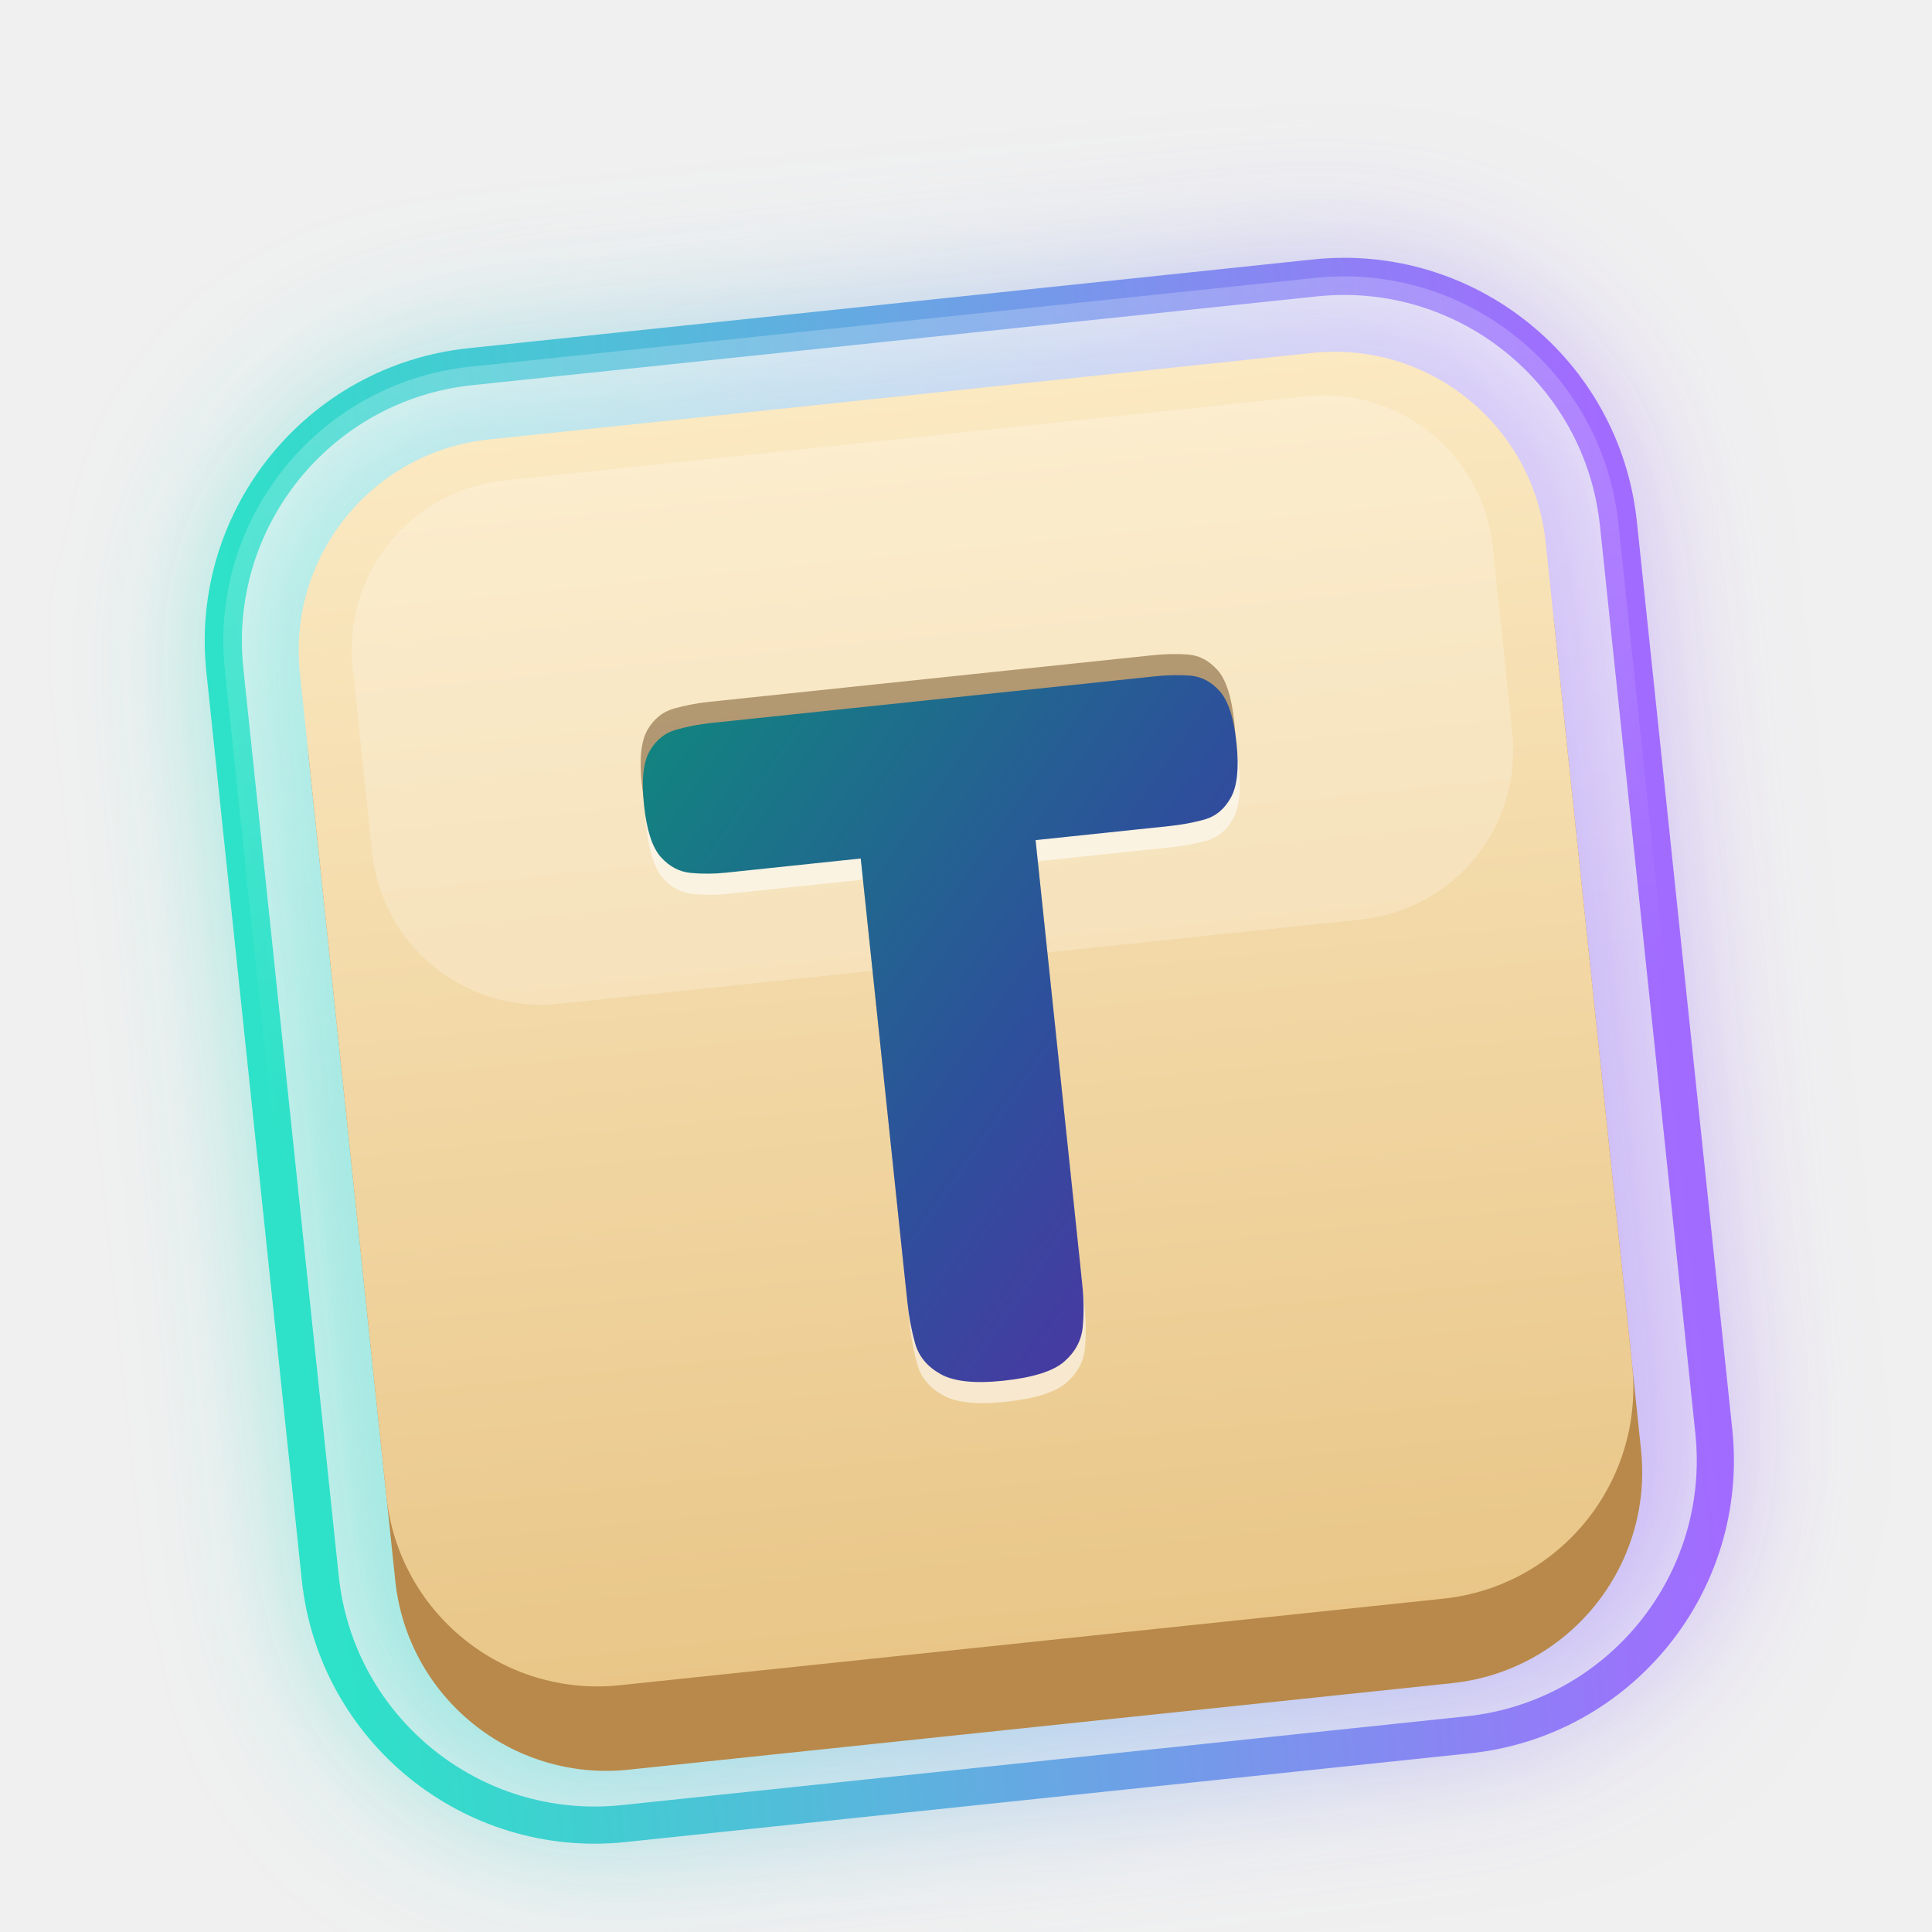
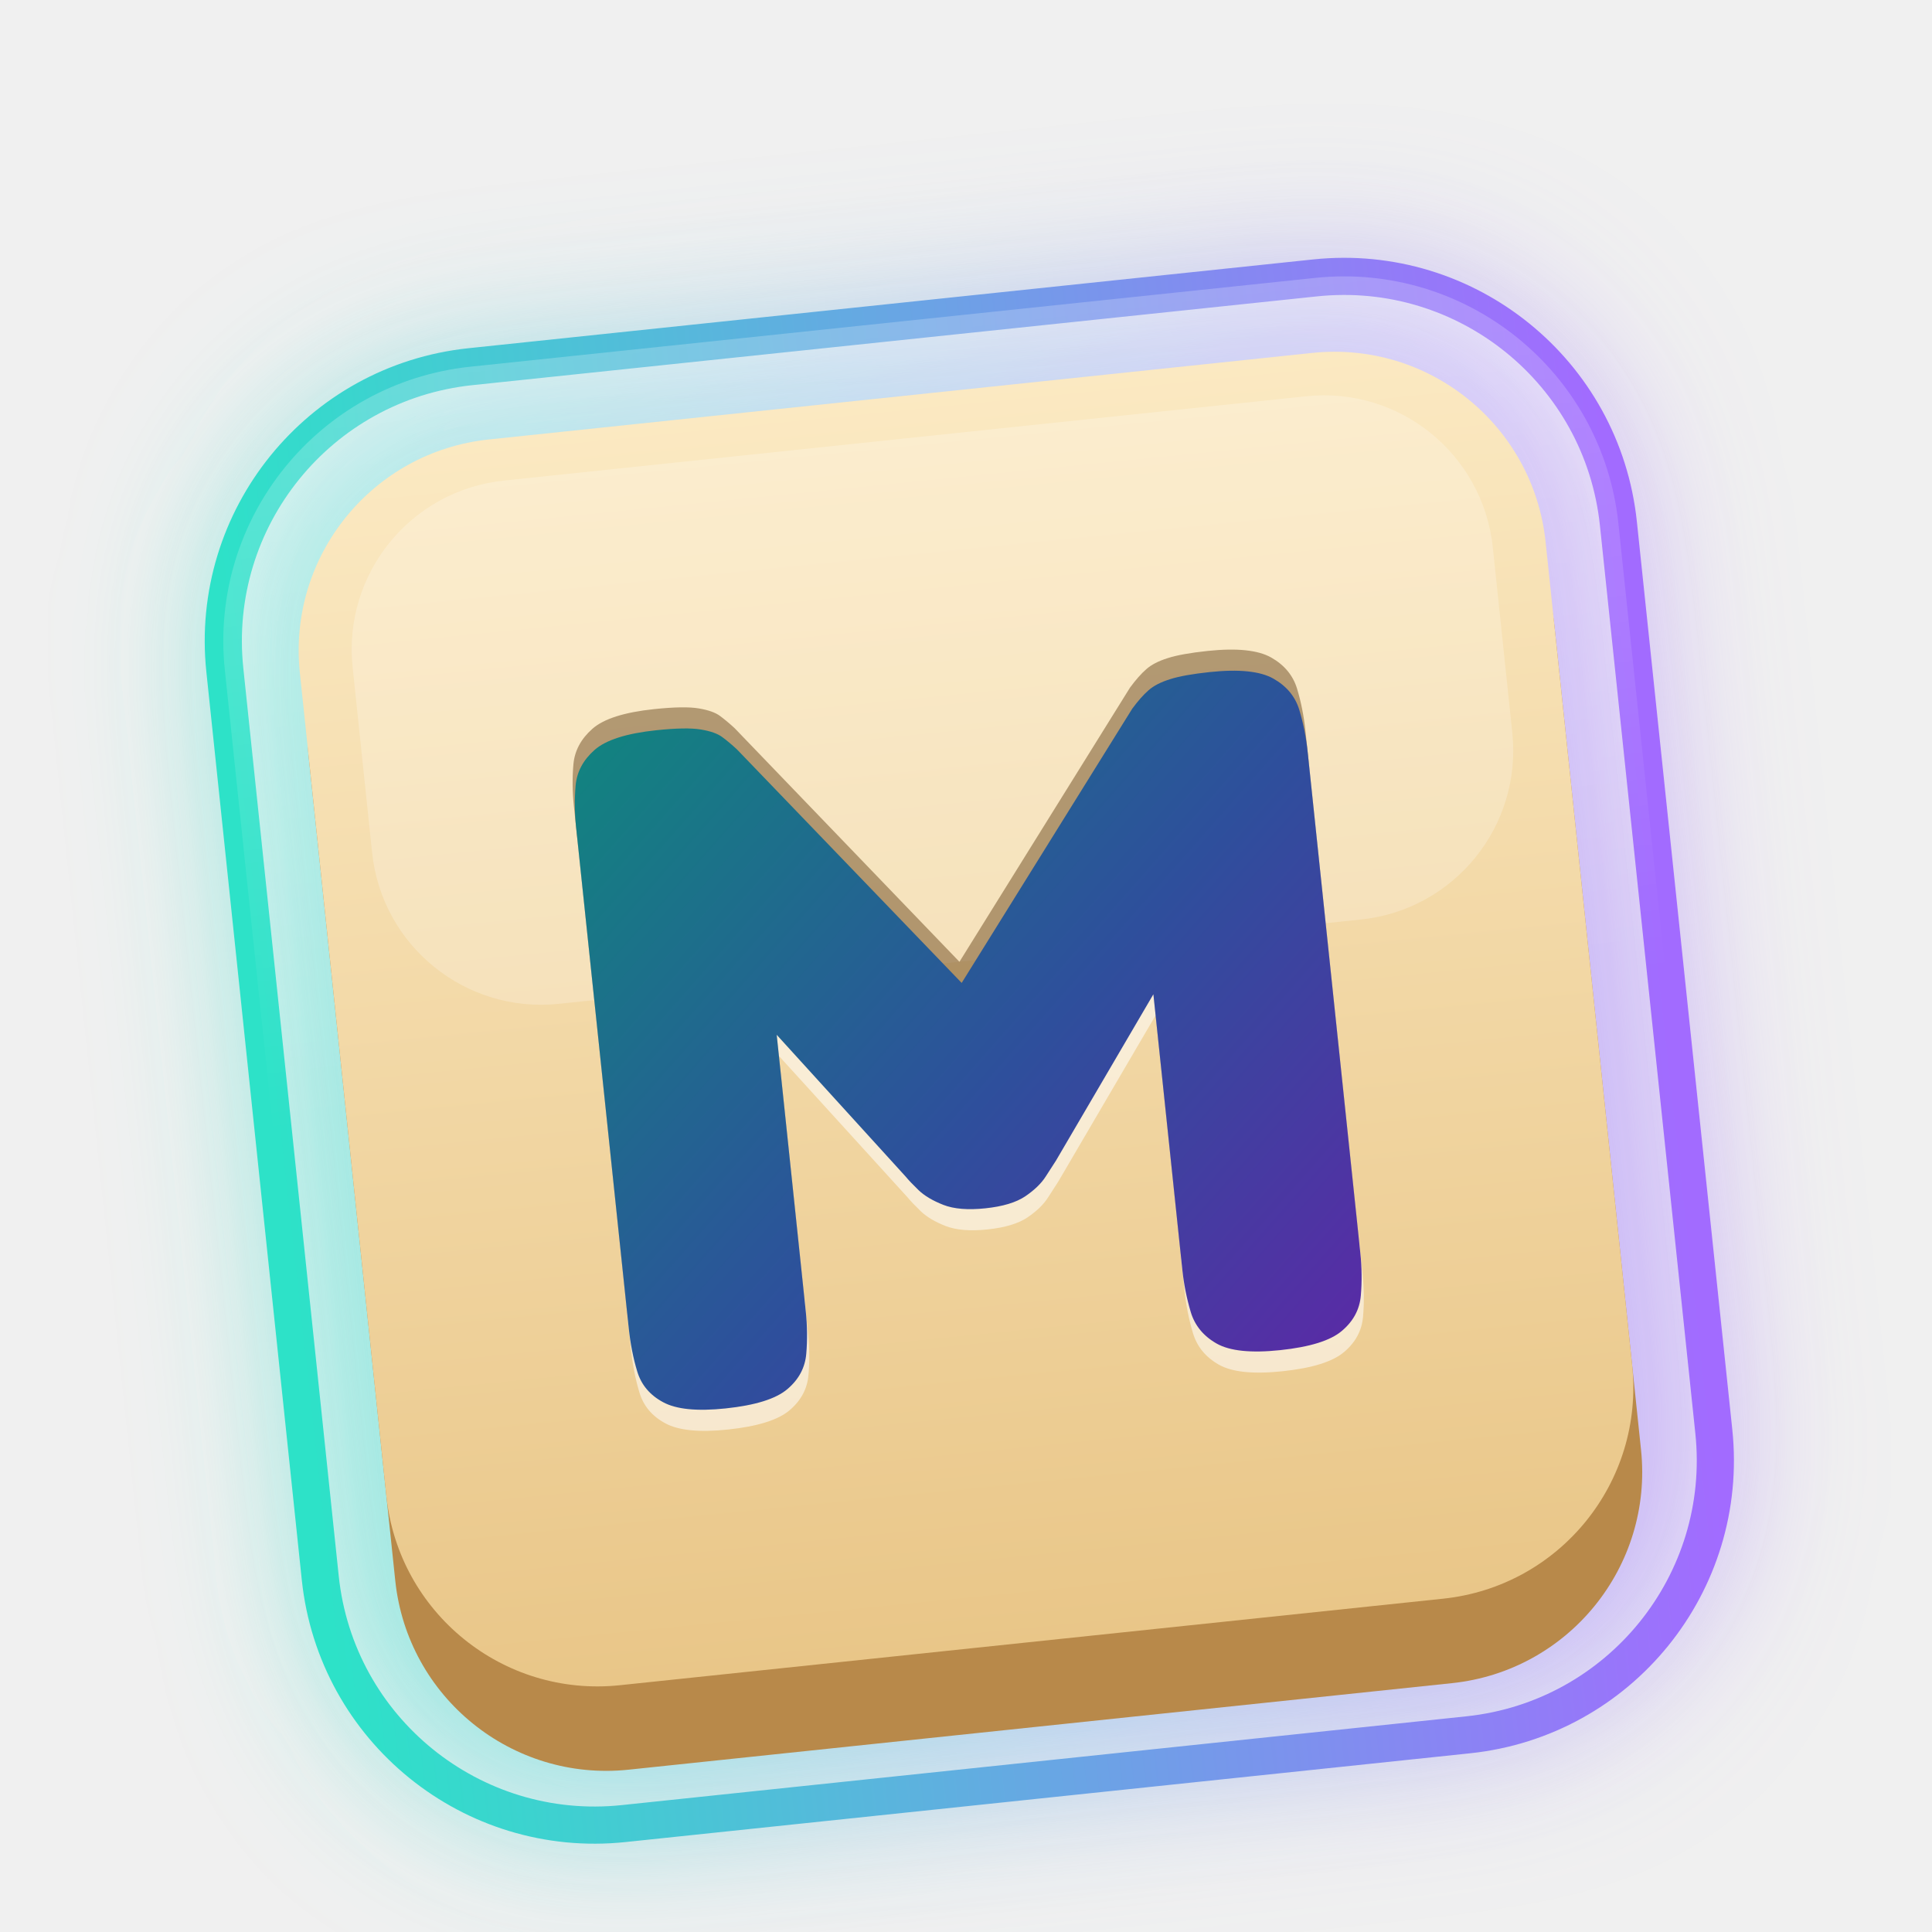
- <svg xmlns="http://www.w3.org/2000/svg" viewBox="-2 -6 182 182" role="img" aria-label="Tuilo">
+ <svg xmlns="http://www.w3.org/2000/svg" viewBox="-2 -6 182 182" role="img" aria-label="Motipop">
  <defs>
    <linearGradient id="wood" x1="0" y1="0" x2="0" y2="1">
      <stop offset="0" stop-color="#FBE9C2" />
      <stop offset="1" stop-color="#E9C688" />
    </linearGradient>
    <linearGradient id="ink" x1="0" y1="0" x2="1" y2="1">
      <stop offset="0" stop-color="#11857F" />
      <stop offset=".55" stop-color="#2E4F9C" />
      <stop offset="1" stop-color="#5A2AA6" />
    </linearGradient>
    <linearGradient id="rim" x1="0" y1="0" x2="1" y2="0">
      <stop offset="0" stop-color="#2DE2C8" />
      <stop offset="1" stop-color="#A26BFF" />
    </linearGradient>
    <linearGradient id="gl" x1="0" y1="0" x2="0" y2="1">
      <stop offset="0" stop-color="#fff" stop-opacity=".22" />
      <stop offset=".5" stop-color="#fff" stop-opacity="0" />
    </linearGradient>
    <filter id="glow" x="-20%" y="-30%" width="140%" height="160%">
      <feGaussianBlur stdDeviation="7" />
    </filter>
  </defs>
  <g class="t" style="animation-delay:0.00s">
    <g fill="url(#rim)" opacity=".55" filter="url(#glow)">
      <rect x="23" y="24" width="132" height="138" rx="26" transform="rotate(-6 89 90)" />
    </g>
    <g fill="#fff" fill-opacity=".14" stroke="url(#rim)" stroke-width="3.5">
      <rect x="23" y="24" width="132" height="138" rx="26" transform="rotate(-6 89 90)" />
    </g>
    <g fill="url(#gl)">
      <rect x="23" y="24" width="132" height="138" rx="26" transform="rotate(-6 89 90)" />
    </g>
    <g transform="rotate(-6 89 90)">
      <rect x="30" y="39" width="118" height="118" rx="20" fill="#B8894A" />
      <rect x="30" y="31" width="118" height="118" rx="20" fill="url(#wood)" />
      <rect x="35" y="35" width="108" height="49.56" rx="16" fill="#fff" opacity=".22" />
-       <path d="M68.02 59.75L110.07 59.75Q111.82 59.75 113.38 60.03Q114.94 60.31 116 61.78Q117.06 63.25 117.06 66.84Q117.06 70.33 116 71.85Q114.94 73.37 113.33 73.65Q111.72 73.92 109.98 73.92L97.28 73.92L97.28 116.06Q97.28 118.08 96.91 119.97Q96.54 121.85 94.84 123.05Q93.14 124.25 88.91 124.25Q84.86 124.25 83.11 123Q81.36 121.76 81.04 119.88Q80.72 117.99 80.72 115.97L80.72 73.92L67.93 73.92Q66.28 73.92 64.67 73.60Q63.06 73.28 62 71.81Q60.94 70.33 60.94 66.75Q60.94 63.25 62 61.78Q63.06 60.31 64.71 60.03Q66.37 59.75 68.02 59.75" fill="#6b4a20" opacity=".5" transform="translate(0 -2)" />
-       <path d="M68.02 59.75L110.07 59.75Q111.82 59.75 113.38 60.03Q114.94 60.31 116 61.78Q117.06 63.25 117.06 66.84Q117.06 70.33 116 71.85Q114.94 73.37 113.33 73.65Q111.72 73.92 109.98 73.92L97.28 73.92L97.28 116.06Q97.28 118.08 96.91 119.97Q96.54 121.85 94.84 123.05Q93.14 124.25 88.91 124.25Q84.86 124.25 83.11 123Q81.36 121.76 81.04 119.88Q80.72 117.99 80.72 115.97L80.72 73.92L67.93 73.92Q66.28 73.92 64.67 73.60Q63.06 73.28 62 71.81Q60.94 70.33 60.94 66.75Q60.94 63.25 62 61.78Q63.06 60.31 64.71 60.03Q66.37 59.75 68.02 59.75" fill="#fff" opacity=".55" transform="translate(0 2)" />
-       <path d="M68.02 59.75L110.07 59.75Q111.82 59.75 113.38 60.03Q114.94 60.31 116 61.78Q117.06 63.25 117.06 66.84Q117.06 70.33 116 71.85Q114.94 73.37 113.33 73.65Q111.72 73.92 109.98 73.92L97.28 73.92L97.28 116.06Q97.28 118.08 96.91 119.97Q96.54 121.85 94.84 123.05Q93.14 124.25 88.91 124.25Q84.86 124.25 83.11 123Q81.36 121.76 81.04 119.88Q80.72 117.99 80.72 115.97L80.72 73.92L67.93 73.92Q66.28 73.92 64.67 73.60Q63.06 73.28 62 71.81Q60.94 70.33 60.94 66.75Q60.94 63.25 62 61.78Q63.06 60.31 64.71 60.03Q66.37 59.75 68.02 59.75" fill="url(#ink)" />
+       <path d="M62.64 124.11Q58.59 124.11 56.85 122.91Q55.10 121.72 54.73 119.78Q54.36 117.85 54.36 115.64L54.36 68.17Q54.36 66.15 54.73 64.26Q55.10 62.38 56.85 61.13Q58.59 59.89 62.83 59.89Q65.68 59.89 67.01 60.26Q68.35 60.63 68.94 61.18Q69.54 61.73 70.19 62.47L88.95 86.57L107.63 62.56Q108.55 61.55 109.33 61Q110.11 60.44 111.45 60.17Q112.78 59.89 115.27 59.89Q119.41 59.89 121.15 61.13Q122.90 62.38 123.27 64.31Q123.64 66.24 123.64 68.36L123.64 115.83Q123.64 117.85 123.27 119.78Q122.90 121.72 121.15 122.91Q119.41 124.11 115.17 124.11Q111.03 124.11 109.29 122.87Q107.54 121.62 107.17 119.65Q106.80 117.67 106.80 115.64L106.80 89.52L96.04 104.14L94.93 105.52Q94.20 106.44 92.82 107.18Q91.44 107.92 88.95 107.92Q86.47 107.92 85.04 107.18Q83.62 106.44 82.88 105.57Q82.15 104.70 81.78 104.14L71.11 89.61L71.11 115.83Q71.11 117.85 70.74 119.78Q70.37 121.72 68.62 122.91Q66.87 124.11 62.64 124.11" fill="#6b4a20" opacity=".5" transform="translate(0 -2)" />
+       <path d="M62.64 124.11Q58.59 124.11 56.85 122.91Q55.10 121.72 54.73 119.78Q54.36 117.85 54.36 115.64L54.36 68.17Q54.36 66.15 54.73 64.26Q55.10 62.38 56.85 61.13Q58.59 59.89 62.83 59.89Q65.68 59.89 67.01 60.26Q68.35 60.63 68.94 61.18Q69.54 61.73 70.19 62.47L88.95 86.57L107.63 62.56Q108.55 61.55 109.33 61Q110.11 60.44 111.45 60.17Q112.78 59.89 115.27 59.89Q119.41 59.89 121.15 61.13Q122.90 62.38 123.27 64.31Q123.64 66.24 123.64 68.36L123.64 115.83Q123.64 117.85 123.27 119.78Q122.90 121.72 121.15 122.91Q119.41 124.11 115.17 124.11Q111.03 124.11 109.29 122.87Q107.54 121.62 107.17 119.65Q106.80 117.67 106.80 115.64L106.80 89.52L96.04 104.14L94.93 105.52Q94.20 106.44 92.82 107.18Q91.44 107.92 88.95 107.92Q86.47 107.92 85.04 107.18Q83.62 106.44 82.88 105.57Q82.15 104.70 81.78 104.14L71.11 89.61L71.11 115.83Q71.11 117.85 70.74 119.78Q70.37 121.72 68.62 122.91Q66.87 124.11 62.64 124.11" fill="#fff" opacity=".55" transform="translate(0 2)" />
+       <path d="M62.64 124.11Q58.59 124.11 56.85 122.91Q55.10 121.72 54.73 119.78Q54.36 117.85 54.36 115.64L54.36 68.17Q54.36 66.15 54.73 64.26Q55.10 62.38 56.85 61.13Q58.59 59.89 62.83 59.89Q65.68 59.89 67.01 60.26Q68.35 60.63 68.94 61.18Q69.54 61.73 70.19 62.47L88.95 86.57L107.63 62.56Q108.55 61.55 109.33 61Q110.11 60.44 111.45 60.17Q112.78 59.89 115.27 59.89Q119.41 59.89 121.15 61.13Q122.90 62.38 123.27 64.31Q123.64 66.24 123.64 68.36L123.64 115.83Q123.64 117.85 123.27 119.78Q122.90 121.72 121.15 122.91Q119.41 124.11 115.17 124.11Q111.03 124.11 109.29 122.87Q107.54 121.62 107.17 119.65Q106.80 117.67 106.80 115.64L106.80 89.52L96.04 104.14L94.93 105.52Q94.20 106.44 92.82 107.18Q91.44 107.92 88.95 107.92Q86.47 107.92 85.04 107.18Q83.62 106.44 82.88 105.57Q82.15 104.70 81.78 104.14L71.11 89.61L71.11 115.83Q71.11 117.85 70.74 119.78Q70.37 121.72 68.62 122.91Q66.87 124.11 62.64 124.11" fill="url(#ink)" />
    </g>
  </g>
</svg>
